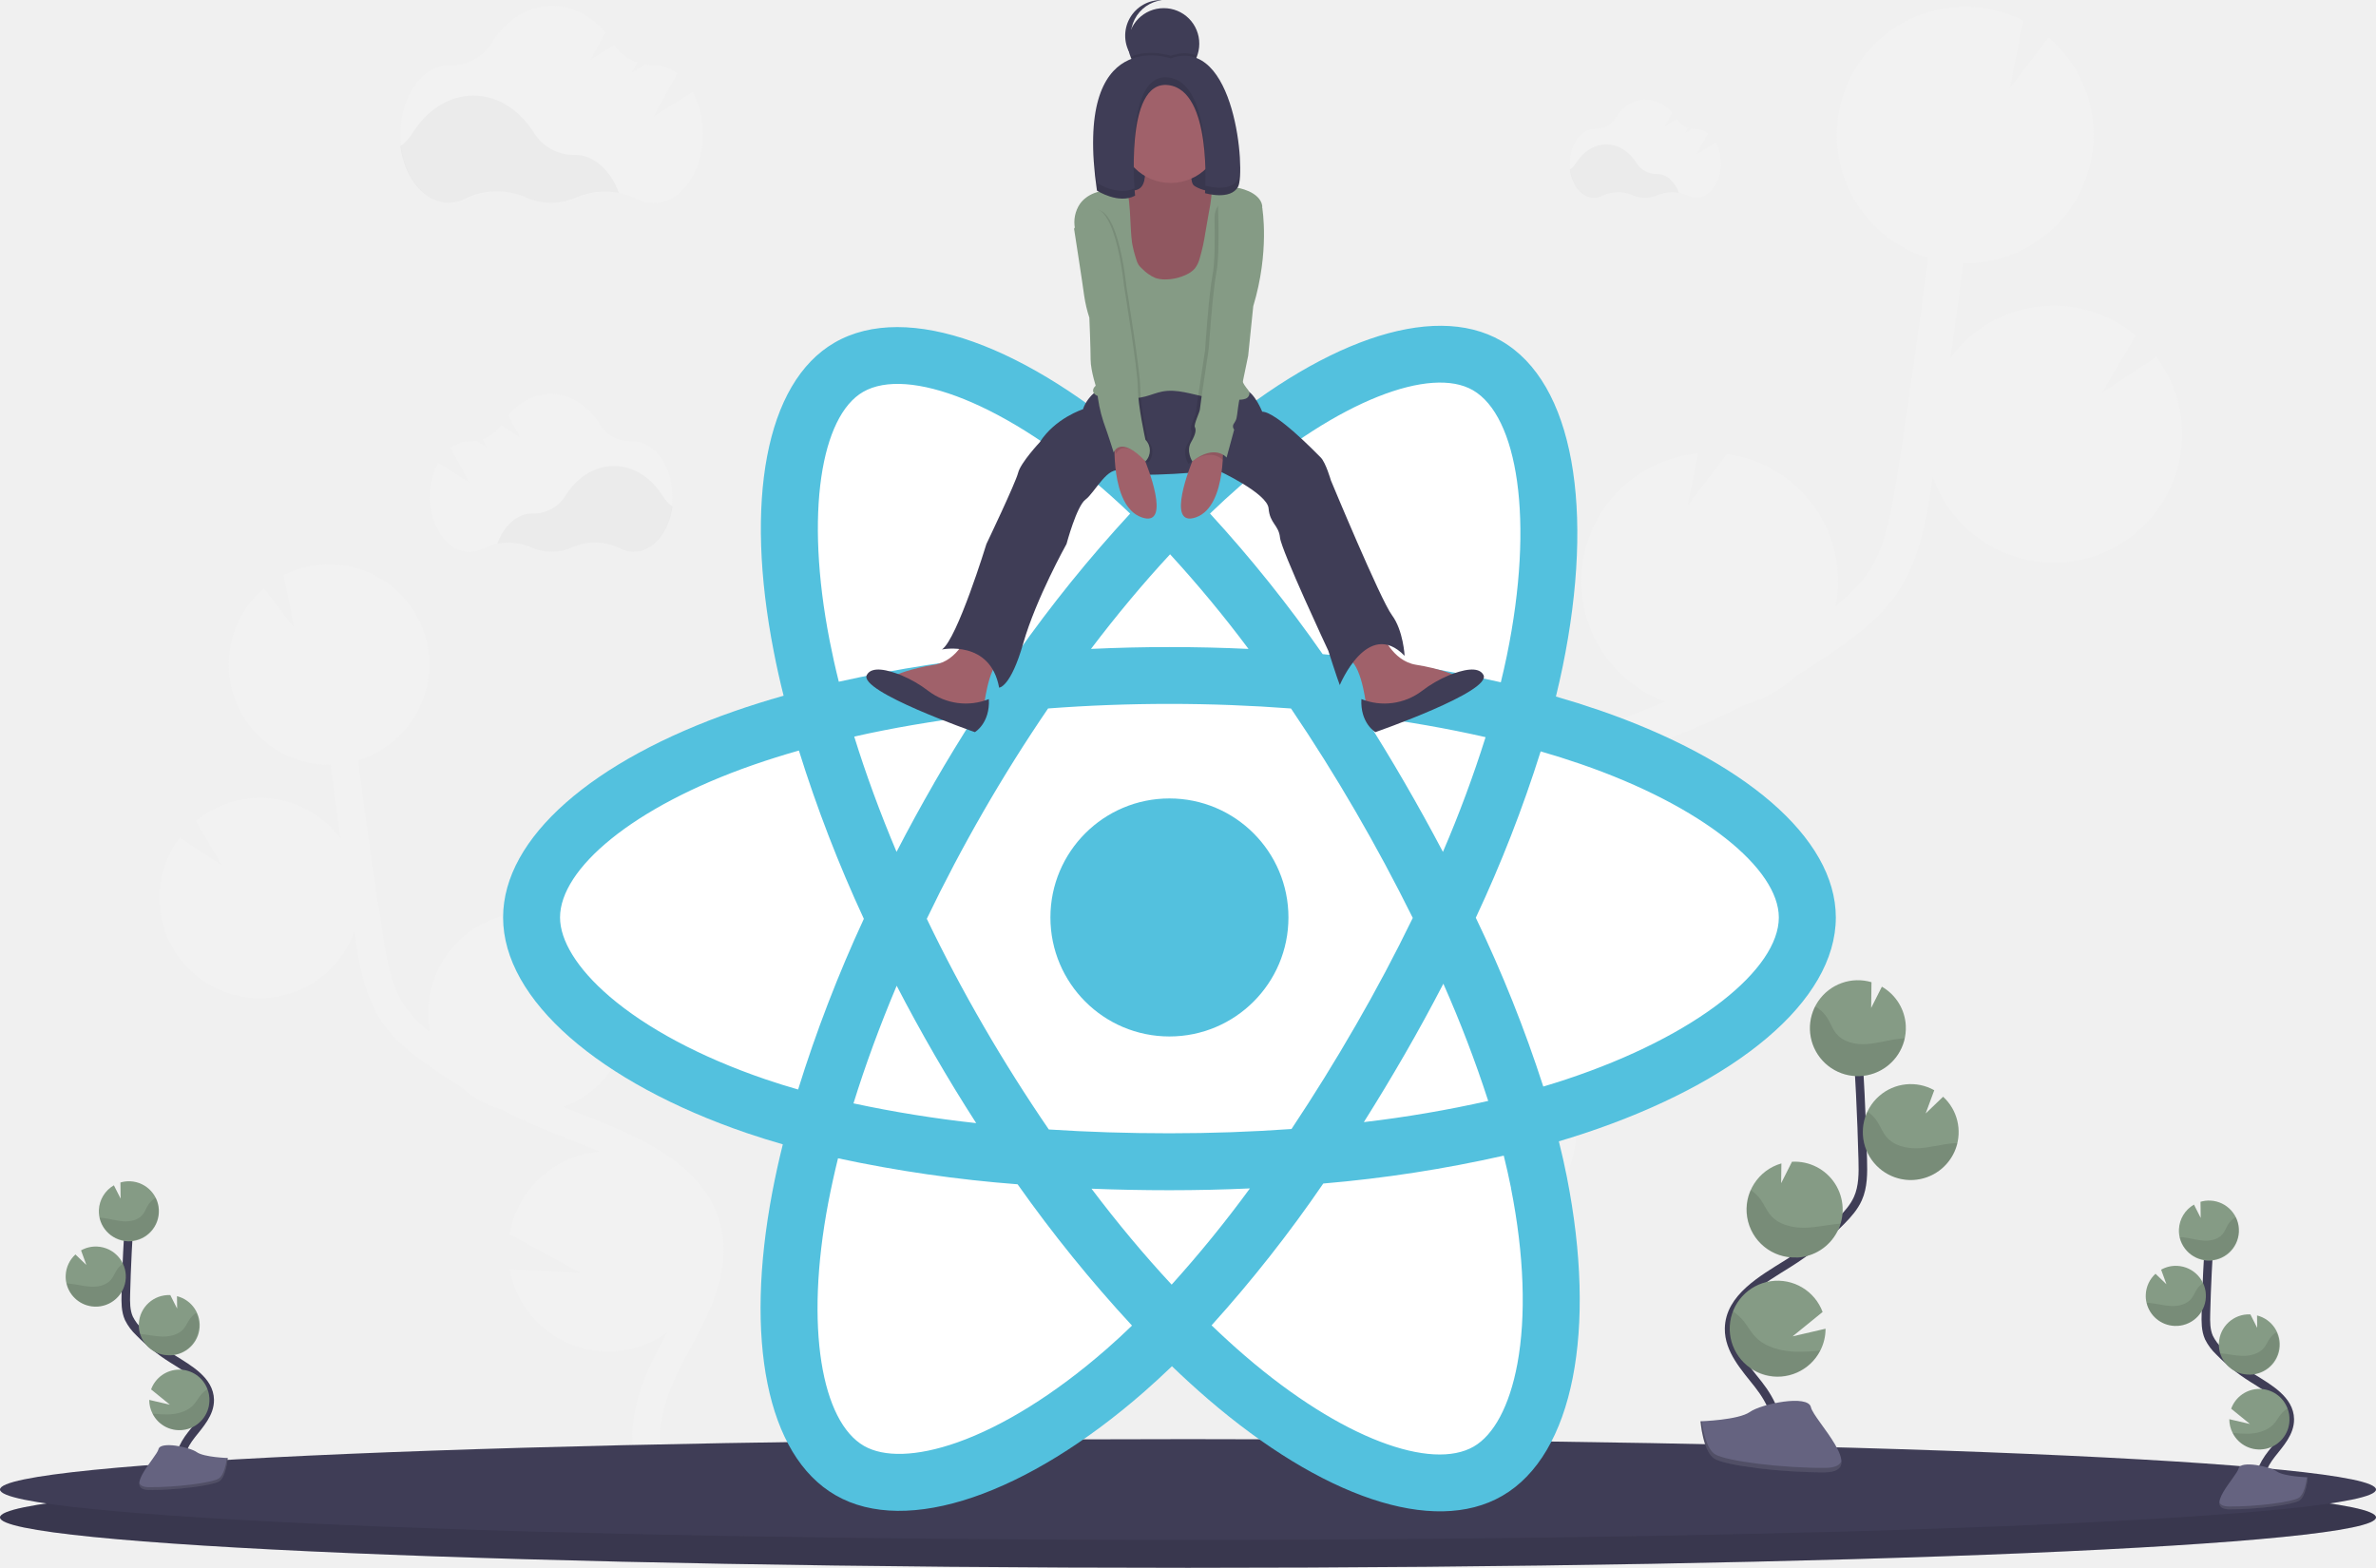
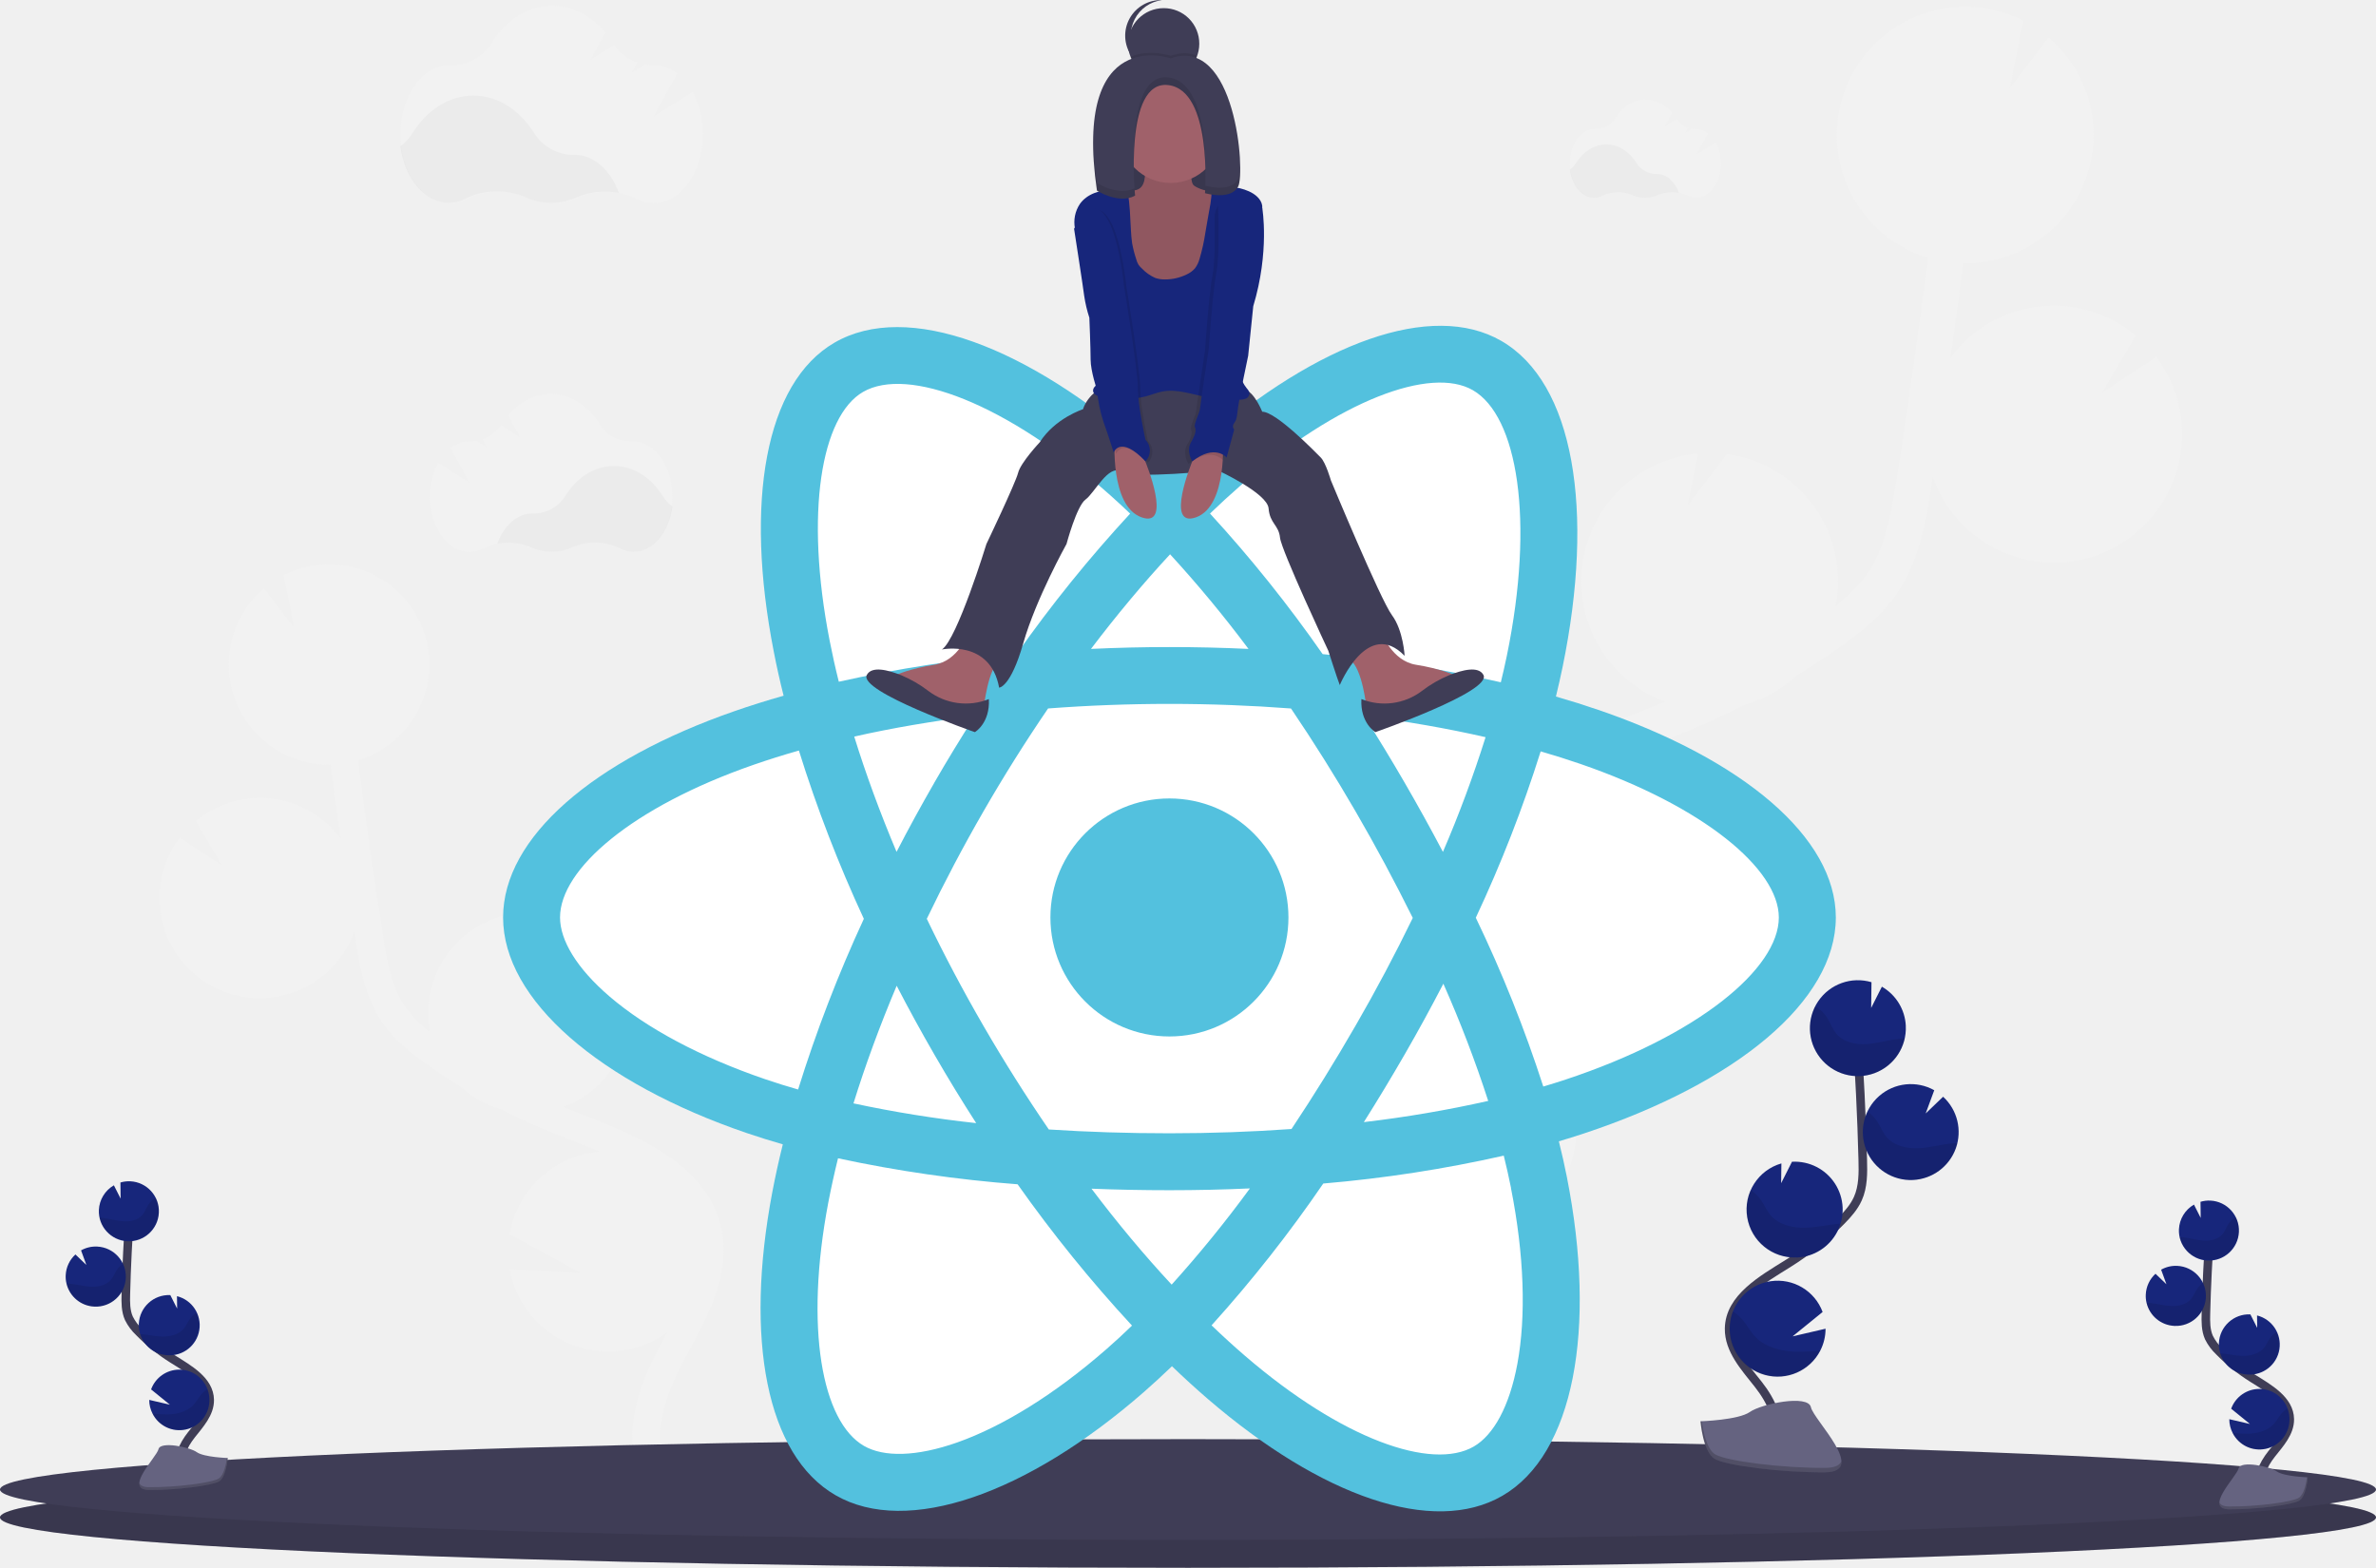
<svg xmlns="http://www.w3.org/2000/svg" id="a75d69e6-d07c-4db3-9c83-72b2470e5561" data-name="Layer 1" width="1108" height="731.18" viewBox="0 0 1108 731.18">
  <path d="M813.68,415.2l6.89-2.7c.66-.26,1.31-.54,2-.81a59.85,59.85,0,0,1,15.28-115.77l-4.8,24.2,18.22-23.92.16,0a59.87,59.87,0,0,1,51.16,67.45c-.15,1.13-.39,2.23-.6,3.34,5.61-4.43,10.87-9.32,14.81-15,8-11.54,10.71-25.76,13.47-43.17,5.47-34.48,10.4-69.34,14.84-104.18a59.83,59.83,0,0,1-42-65.36c.25-1.82.6-3.59,1-5.34.1-.44.2-.88.31-1.31.43-1.69.91-3.35,1.47-5,.09-.27.21-.52.3-.78.5-1.37,1-2.72,1.65-4,.22-.5.44-1,.67-1.47.69-1.43,1.42-2.83,2.22-4.19.27-.45.56-.88.83-1.33.62-1,1.27-2,1.94-2.93.36-.5.71-1,1.08-1.49l.27-.39,0,0a59.81,59.81,0,0,1,74.64-17l-6.24,31.49,18-23.64a59.5,59.5,0,0,1,16.32,68.62h.07c-.17.4-.38.78-.55,1.18-.33.74-.67,1.47-1,2.2-.46.93-1,1.84-1.45,2.74-.38.68-.75,1.36-1.16,2-.59,1-1.23,1.9-1.87,2.83-.38.54-.73,1.1-1.12,1.63-1,1.39-2.12,2.72-3.26,4-.4.45-.83.86-1.25,1.3-.81.86-1.62,1.71-2.48,2.52-.53.5-1.09,1-1.64,1.46-.79.7-1.6,1.38-2.43,2-.59.47-1.19.92-1.79,1.36-.87.63-1.75,1.22-2.64,1.81-.6.39-1.2.78-1.81,1.15-1,.61-2.05,1.17-3.1,1.72-.53.27-1,.57-1.59.83-1.58.77-3.2,1.48-4.85,2.11-.31.12-.64.21-.95.32-1.38.5-2.77,1-4.18,1.35-.61.17-1.23.31-1.85.46-1.15.28-2.31.54-3.48.76q-1,.18-2.07.33c-1.15.17-2.31.3-3.48.4-.69.06-1.37.12-2.07.16-1.26.06-2.53.07-3.8.06a2.08,2.08,0,0,0-.25,0q-2.82,22-5.92,44A59.82,59.82,0,0,1,1042,240.88l-15.68,26.58,25.21-16.59a59.68,59.68,0,0,1,11.5,44.16,58.76,58.76,0,0,1-4.5,15.94,59.83,59.83,0,0,1-111.19-4c-.23,1.48-.45,3-.68,4.46-2.44,15.35-5.47,34.46-16.23,50-7.29,10.56-17.33,18.36-27.09,25.22q-9.52,6.7-19.48,12.77a59.85,59.85,0,0,1-24.53,13.74q-16,8.19-32.69,14.81l-6.95,2.72c-6.25,2.44-12.65,4.94-19,7.6,1,.09,2,.17,3,.3a59.9,59.9,0,0,1,50.86,49.05l-42.31,23.11,42.18-1.89A59.16,59.16,0,0,1,843,534.54a59.87,59.87,0,0,1-82.7,11.74l2.1,3.91c1.4,2.58,2.78,5.15,4.12,7.7,18.33,34.74,19.66,64.74,3.75,84.49l-13-10.45c15.49-19.22,3.2-49.77-5.5-66.27-1.32-2.5-2.68-5-4-7.56C736,536.27,722.65,511.53,728,485.2,736,445.5,779.05,428.7,813.68,415.2Z" transform="translate(-46 -84.41)" fill="#f2f2f2" />
  <path d="M315.6,603.42l-5.38-2.11c-.52-.2-1-.43-1.54-.63a46.75,46.75,0,0,0-11.94-90.42l3.75,18.9-14.22-18.68h-.13a46.76,46.76,0,0,0-40,52.68c.12.89.31,1.74.47,2.61a55.84,55.84,0,0,1-11.56-11.73c-6.23-9-8.37-20.12-10.53-33.71C220.29,493.4,216.45,466.18,213,439a46.72,46.72,0,0,0,32.77-51.05c-.2-1.42-.47-2.8-.79-4.17l-.24-1c-.34-1.32-.71-2.62-1.15-3.88-.07-.21-.16-.41-.24-.61-.39-1.07-.82-2.12-1.28-3.15-.18-.38-.35-.77-.53-1.15-.54-1.11-1.11-2.2-1.73-3.26-.21-.36-.44-.7-.65-1-.49-.78-1-1.55-1.52-2.29-.28-.39-.55-.79-.84-1.17l-.21-.3h0a46.76,46.76,0,0,0-58.29-13.32l4.88,24.6-14.07-18.46a46.48,46.48,0,0,0-12.75,53.59h-.05c.13.31.29.61.43.92.26.58.52,1.15.8,1.72q.54,1.08,1.14,2.13c.29.54.58,1.07.9,1.59.46.75,1,1.48,1.46,2.21.3.42.57.86.88,1.27.8,1.08,1.65,2.12,2.54,3.13.31.35.65.67,1,1,.63.67,1.27,1.33,1.94,2,.41.4.85.77,1.28,1.14q.93.83,1.89,1.59c.46.36.93.71,1.4,1.06.68.49,1.37,1,2.06,1.41.47.31.94.61,1.42.9.79.48,1.6.91,2.42,1.34.42.22.82.45,1.24.66,1.24.6,2.5,1.15,3.79,1.64.24.1.5.16.74.25,1.07.39,2.16.75,3.27,1.06.47.13,1,.24,1.44.35.9.22,1.8.43,2.72.6l1.61.26c.9.13,1.81.23,2.72.31.54.05,1.07.09,1.62.12,1,.05,2,.06,3,.05h.19q2.2,17.22,4.62,34.41a46.71,46.71,0,0,0-67.48-8.14L149.49,488l-19.68-12.95a46.57,46.57,0,0,0-9,34.49A45.8,45.8,0,0,0,124.34,522a46.73,46.73,0,0,0,86.84-3.12c.18,1.15.35,2.32.53,3.48,1.9,12,4.27,26.92,12.67,39.08,5.7,8.24,13.54,14.33,21.16,19.69q7.44,5.24,15.21,10a46.88,46.88,0,0,0,19.16,10.74c8.32,4.26,16.84,8.14,25.54,11.56l5.42,2.13c4.88,1.9,9.88,3.85,14.81,5.93-.78.07-1.57.13-2.36.24A46.77,46.77,0,0,0,283.6,660l33,18-32.94-1.47a46.78,46.78,0,0,0,73.57,29.2c-.55,1-1.09,2-1.64,3.05-1.09,2-2.17,4-3.22,6-14.31,27.13-15.35,50.57-2.92,66l10.13-8.16c-12.1-15-2.5-38.87,4.3-51.76,1-1.95,2.09-3.92,3.16-5.9,9.19-17,19.61-36.37,15.46-56.94C376.29,627.08,342.64,614,315.6,603.42Z" transform="translate(-46 -84.41)" fill="#f2f2f2" />
  <ellipse cx="554" cy="707.68" rx="554" ry="23.5" fill="#3f3d56" />
  <ellipse cx="554" cy="707.68" rx="554" ry="23.5" opacity="0.1" />
  <ellipse cx="554" cy="694.68" rx="554" ry="23.5" fill="#3f3d56" />
  <path d="M131,770.73c-3-5.51.4-12.26,4.28-17.18s8.61-10,8.51-16.29c-.14-9-9.7-14.31-17.33-19.08a84.78,84.78,0,0,1-15.56-12.51,23,23,0,0,1-4.78-6.4c-1.58-3.52-1.53-7.52-1.43-11.38q.5-19.26,1.9-38.48" transform="translate(-46 -84.41)" fill="none" stroke="#3f3d56" stroke-miterlimit="10" stroke-width="4" />
-   <path d="M92.11,648.7a14,14,0,0,1,7-11.49l3.14,6.21-.09-7.52a13.86,13.86,0,0,1,4.62-.56A14,14,0,1,1,92.11,648.7Z" transform="translate(-46 -84.41)" fill="#859b85" />
-   <path d="M117.14,743.7a14,14,0,0,0,26.5-5.76,13.82,13.82,0,0,0-.91-5.69,14,14,0,0,0-26.27.15l8.77,7.13-9.64-2.24A13.89,13.89,0,0,0,117.14,743.7Z" transform="translate(-46 -84.41)" fill="#859b85" />
-   <path d="M124.07,716.45a14,14,0,0,0,4.46-27.54l.07,5.79-3.18-6.29h0a14,14,0,0,0-1.31,28.05Z" transform="translate(-46 -84.41)" fill="#859b85" />
-   <path d="M90,693.78a14,14,0,0,0,1.32-28,13.88,13.88,0,0,0-7.52,1.78l2.48,6.8-5.11-4.9a14,14,0,0,0-4.53,9.69A13.33,13.33,0,0,0,77,683,14,14,0,0,0,90,693.78Z" transform="translate(-46 -84.41)" fill="#859b85" />
+   <path d="M92.11,648.7a14,14,0,0,1,7-11.49l3.14,6.21-.09-7.52a13.86,13.86,0,0,1,4.62-.56A14,14,0,1,1,92.11,648.7Z" transform="translate(-46 -84.41)" fill="#17267b" />
+   <path d="M117.14,743.7a14,14,0,0,0,26.5-5.76,13.82,13.82,0,0,0-.91-5.69,14,14,0,0,0-26.27.15l8.77,7.13-9.64-2.24A13.89,13.89,0,0,0,117.14,743.7Z" transform="translate(-46 -84.41)" fill="#17267b" />
+   <path d="M124.07,716.45a14,14,0,0,0,4.46-27.54l.07,5.79-3.18-6.29h0a14,14,0,0,0-1.31,28.05Z" transform="translate(-46 -84.41)" fill="#17267b" />
+   <path d="M90,693.78a14,14,0,0,0,1.32-28,13.88,13.88,0,0,0-7.52,1.78l2.48,6.8-5.11-4.9a14,14,0,0,0-4.53,9.69A13.33,13.33,0,0,0,77,683,14,14,0,0,0,90,693.78Z" transform="translate(-46 -84.41)" fill="#17267b" />
  <path d="M94,652.44c3.24.36,6.39,1.37,9.64,1.57s6.82-.58,8.88-3.1c1.11-1.37,1.66-3.09,2.59-4.57a10.08,10.08,0,0,1,3.54-3.33,14,14,0,1,1-26.24,9.32C92.94,652.35,93.47,652.39,94,652.44Z" transform="translate(-46 -84.41)" opacity="0.1" />
  <path d="M90,693.78a14,14,0,0,0,13.35-20,10.4,10.4,0,0,0-2.82,2.83c-1,1.51-1.61,3.25-2.78,4.64-2.19,2.57-5.92,3.41-9.31,3.25s-6.66-1.11-10-1.42c-.47,0-.94-.08-1.41-.09A14,14,0,0,0,90,693.78Z" transform="translate(-46 -84.41)" opacity="0.1" />
  <path d="M124.07,716.45a14,14,0,0,0,13.47-19.76,11.36,11.36,0,0,0-3,2.85c-1.09,1.54-1.77,3.31-3,4.73-2.36,2.64-6.34,3.57-9.93,3.48s-6.82-.93-10.28-1.19A14,14,0,0,0,124.07,716.45Z" transform="translate(-46 -84.41)" opacity="0.1" />
  <path d="M117.14,743.7a14,14,0,0,0,26.5-5.76,13.82,13.82,0,0,0-.91-5.69,14,14,0,0,0-3.08,2.74c-1.34,1.63-2.21,3.47-3.76,5-2.87,2.82-7.5,4-11.62,4.09A62.35,62.35,0,0,1,117.14,743.7Z" transform="translate(-46 -84.41)" opacity="0.1" />
  <path d="M152.19,764.39s-11.08-.34-14.41-2.72-17-5.22-17.87-1.4-16.65,19-4.14,19.06,29.06-2,32.39-4S152.19,764.39,152.19,764.39Z" transform="translate(-46 -84.41)" fill="#656380" />
  <path d="M115.54,778c12.51.1,29.06-2,32.4-4,2.53-1.54,3.54-7.09,3.88-9.65l.37,0s-.7,8.93-4,11-19.89,4.08-32.39,4c-3.61,0-4.86-1.31-4.79-3.22C111.48,777.26,112.86,778,115.54,778Z" transform="translate(-46 -84.41)" opacity="0.2" />
  <path d="M1101,779.73c-3-5.51.4-12.26,4.28-17.18s8.61-10,8.51-16.29c-.14-9-9.7-14.31-17.33-19.08a84.78,84.78,0,0,1-15.56-12.51,23,23,0,0,1-4.78-6.4c-1.58-3.52-1.53-7.52-1.43-11.38q.49-19.26,1.9-38.48" transform="translate(-46 -84.41)" fill="none" stroke="#3f3d56" stroke-miterlimit="10" stroke-width="4" />
-   <path d="M1062.11,657.7a14,14,0,0,1,7-11.49l3.14,6.21-.09-7.52a13.86,13.86,0,0,1,4.62-.56,14,14,0,1,1-14.68,13.36Z" transform="translate(-46 -84.41)" fill="#859b85" />
-   <path d="M1087.14,752.7a14,14,0,0,0,26.5-5.76,13.82,13.82,0,0,0-.91-5.69,14,14,0,0,0-26.27.15l8.77,7.13-9.64-2.24A13.89,13.89,0,0,0,1087.14,752.7Z" transform="translate(-46 -84.41)" fill="#859b85" />
-   <path d="M1094.07,725.45a14,14,0,0,0,4.46-27.54l.07,5.79-3.18-6.29h0a14,14,0,0,0-1.31,28.05Z" transform="translate(-46 -84.41)" fill="#859b85" />
-   <path d="M1060,702.78a14,14,0,0,0,1.32-28,13.88,13.88,0,0,0-7.52,1.78l2.48,6.8-5.11-4.9a14,14,0,0,0-4.53,9.69A13.33,13.33,0,0,0,1047,692,14,14,0,0,0,1060,702.78Z" transform="translate(-46 -84.41)" fill="#859b85" />
+   <path d="M1062.11,657.7a14,14,0,0,1,7-11.49l3.14,6.21-.09-7.52a13.86,13.86,0,0,1,4.62-.56,14,14,0,1,1-14.68,13.36Z" transform="translate(-46 -84.41)" fill="#17267b" />
+   <path d="M1087.14,752.7a14,14,0,0,0,26.5-5.76,13.82,13.82,0,0,0-.91-5.69,14,14,0,0,0-26.27.15l8.77,7.13-9.64-2.24A13.89,13.89,0,0,0,1087.14,752.7Z" transform="translate(-46 -84.41)" fill="#17267b" />
+   <path d="M1094.07,725.45a14,14,0,0,0,4.46-27.54l.07,5.79-3.18-6.29h0a14,14,0,0,0-1.31,28.05Z" transform="translate(-46 -84.41)" fill="#17267b" />
+   <path d="M1060,702.78a14,14,0,0,0,1.32-28,13.88,13.88,0,0,0-7.52,1.78l2.48,6.8-5.11-4.9a14,14,0,0,0-4.53,9.69A13.33,13.33,0,0,0,1047,692,14,14,0,0,0,1060,702.78Z" transform="translate(-46 -84.41)" fill="#17267b" />
  <path d="M1064,661.44c3.24.36,6.39,1.37,9.64,1.57s6.82-.58,8.88-3.1c1.11-1.37,1.66-3.09,2.59-4.57a10.08,10.08,0,0,1,3.54-3.33,14,14,0,1,1-26.24,9.32C1062.94,661.35,1063.47,661.39,1064,661.44Z" transform="translate(-46 -84.41)" opacity="0.1" />
  <path d="M1060,702.78a14,14,0,0,0,13.35-20,10.4,10.4,0,0,0-2.82,2.83c-1,1.51-1.61,3.25-2.78,4.64-2.19,2.57-5.92,3.41-9.31,3.25s-6.66-1.11-10-1.42c-.47,0-.94-.08-1.41-.09A14,14,0,0,0,1060,702.78Z" transform="translate(-46 -84.41)" opacity="0.1" />
  <path d="M1094.07,725.45a14,14,0,0,0,13.47-19.76,11.36,11.36,0,0,0-3,2.85c-1.09,1.54-1.77,3.31-3,4.73-2.36,2.64-6.34,3.57-9.93,3.48s-6.82-.93-10.28-1.19A14,14,0,0,0,1094.07,725.45Z" transform="translate(-46 -84.41)" opacity="0.1" />
  <path d="M1087.14,752.7a14,14,0,0,0,26.5-5.76,13.82,13.82,0,0,0-.91-5.69,14,14,0,0,0-3.08,2.74c-1.34,1.63-2.21,3.47-3.76,5-2.87,2.82-7.5,4-11.62,4.09A62.35,62.35,0,0,1,1087.14,752.7Z" transform="translate(-46 -84.41)" opacity="0.1" />
  <path d="M1122.19,773.39s-11.08-.34-14.41-2.72-17-5.22-17.87-1.4-16.65,19-4.14,19.06,29.06-2,32.39-4S1122.19,773.39,1122.19,773.39Z" transform="translate(-46 -84.41)" fill="#656380" />
  <path d="M1085.54,787c12.51.1,29.06-2,32.4-4,2.53-1.54,3.54-7.09,3.88-9.65l.37,0s-.7,8.93-4,11-19.89,4.08-32.39,4c-3.61,0-4.86-1.31-4.79-3.22C1081.48,786.26,1082.86,787,1085.54,787Z" transform="translate(-46 -84.41)" opacity="0.2" />
  <path d="M791.57,415.56q-9.92-3.4-20-6.3,1.66-6.79,3.09-13.65c15.14-73.51,5.24-132.73-28.57-152.22-32.42-18.7-85.44.8-139,47.39q-7.92,6.92-15.47,14.2-5.07-4.85-10.3-9.51C525.21,245.64,469,224.65,435.18,244.2c-32.39,18.75-42,74.42-28.35,144.09q2,10.35,4.59,20.58c-7.95,2.26-15.64,4.67-23,7.24C322.63,439,280.61,475,280.61,512.29c0,38.51,45.11,77.14,113.64,100.56q8.34,2.83,16.8,5.26-2.74,11-4.88,22.18c-13,68.46-2.84,122.82,29.46,141.45C469,801,525,781.2,579.52,733.54c4.31-3.77,8.63-7.77,13-11.95q8.18,7.89,16.79,15.32c52.82,45.45,105,63.81,137.26,45.12,33.33-19.29,44.16-77.69,30.1-148.73q-1.6-8.14-3.73-16.61,5.91-1.74,11.56-3.61c71.24-23.6,117.6-61.76,117.6-100.79,0-37.43-43.38-73.62-110.5-96.73Z" transform="translate(-46 -84.41)" fill="#53c1de" />
  <path d="M776.12,587.88c-3.4,1.13-6.88,2.21-10.44,3.27a621.6,621.6,0,0,0-31.47-78.73,623.06,623.06,0,0,0,30.25-77.58c6.35,1.84,12.53,3.78,18.47,5.83,57.51,19.79,92.59,49.06,92.59,71.62,0,24-37.89,55.21-99.4,75.59ZM750.6,638.46c6.22,31.41,7.1,59.81,3,82-3.7,19.95-11.14,33.25-20.34,38.58-19.59,11.33-61.47-3.4-106.64-42.27q-7.77-6.69-15.63-14.25a624.23,624.23,0,0,0,52.09-66.14,620.2,620.2,0,0,0,84.17-13q1.9,7.68,3.37,15ZM492.48,757.1c-19.14,6.76-34.38,6.95-43.59,1.64-19.6-11.31-27.75-55-16.63-113.5q2-10.37,4.53-20.63a625.79,625.79,0,0,0,83.75,12.13,645.09,645.09,0,0,0,53.35,65.9q-5.79,5.61-11.84,10.91c-24.11,21.08-48.28,36-69.57,43.55ZM402.84,587.73c-30.31-10.36-55.33-23.82-72.49-38.5-15.41-13.2-23.19-26.31-23.19-36.94,0-22.63,33.74-51.5,90-71.11q10.6-3.69,21.39-6.73a637.08,637.08,0,0,0,30.29,78.48,646.29,646.29,0,0,0-30.66,79.6Q410.44,590.32,402.84,587.73Zm30.05-204.54c-11.68-59.69-3.93-104.72,15.59-116,20.79-12,66.76,5.12,115.22,48.15,3.1,2.75,6.21,5.63,9.32,8.6a635.89,635.89,0,0,0-52.93,65.52,648.42,648.42,0,0,0-82.93,12.89q-2.39-9.52-4.27-19.15ZM701,449.38q-9.11-15.74-18.89-31.08c19.83,2.51,38.82,5.83,56.66,9.91a565.54,565.54,0,0,1-19.89,53.51q-8.61-16.35-17.88-32.34ZM591.64,342.91a569.3,569.3,0,0,1,36.57,44.14q-36.71-1.73-73.45,0c12.07-15.92,24.44-30.72,36.88-44.13Zm-110,106.65q-9.15,15.87-17.55,32.14c-7.73-18.33-14.34-36.36-19.74-53.77,17.73-4,36.64-7.21,56.34-9.68Q490.77,433.69,481.62,449.56Zm19.61,158.65A564.64,564.64,0,0,1,444,599c5.49-17.71,12.25-36.13,20.15-54.86q8.43,16.29,17.61,32.16Q491.1,592.49,501.23,608.21Zm91.14,75.33C579.79,670,567.24,655,555,638.79q17.85.71,36.36.71,19,0,37.51-.84A563.94,563.94,0,0,1,592.37,683.54ZM719.08,543.19A562.82,562.82,0,0,1,740,597.85a561.35,561.35,0,0,1-58,9.89q9.85-15.63,19.08-31.63,9.38-16.26,18-32.92Zm-41,19.66q-14.12,24.52-29.81,48.1c-18.44,1.32-37.49,2-56.91,2s-38.15-.6-56.27-1.78Q519,587.67,504.7,563t-26.51-50.08q12.27-25.53,26.43-50.1h0q14.14-24.56,30.13-48c18.49-1.4,37.43-2.13,56.59-2.13s38.22.74,56.69,2.14q15.81,23.37,30,47.81t26.79,49.87q-12.45,25.62-26.71,50.3Zm54.77-296.46c20.81,12,28.9,60.4,15.83,123.87q-1.29,6.19-2.8,12.35a635.74,635.74,0,0,0-83.09-13.13,625.16,625.16,0,0,0-52.53-65.56q7-6.74,14.29-13.11c45.88-39.93,88.76-55.69,108.3-44.42Z" transform="translate(-46 -84.41)" fill="#fff" />
  <path d="M591.34,456.79a55.5,55.5,0,1,1-55.5,55.5,55.49,55.49,0,0,1,55.5-55.5" transform="translate(-46 -84.41)" fill="#53c1de" />
  <path d="M605.26,104.81a16.6,16.6,0,1,1-16.6-16.6A16.52,16.52,0,0,1,605.26,104.81Z" transform="translate(-46 -84.41)" fill="#3f3d56" />
  <path d="M575.4,109a16.62,16.62,0,0,1,12.49-24.54,16.6,16.6,0,1,0,1.41,33.07A16.6,16.6,0,0,1,575.4,109Z" transform="translate(-46 -84.41)" fill="#3f3d56" />
  <rect x="521.91" y="43.52" width="44.47" height="69.37" fill="#3f3d56" />
  <rect x="521.91" y="43.52" width="44.47" height="69.37" opacity="0.1" />
  <path d="M497.66,379.61s-4.75,13.05-16,14.83-17.79,4.74-17.79,4.74l26.68,17.19,14.23-1.78s1.78-18.38,7.71-22.53S497.66,379.61,497.66,379.61Z" transform="translate(-46 -84.41)" fill="#a0616a" />
  <path d="M690.34,379.61s4.75,13.05,16,14.83,17.79,4.74,17.79,4.74l-26.68,17.19-14.23-1.78s-1.78-18.38-7.71-22.53S690.34,379.61,690.34,379.61Z" transform="translate(-46 -84.41)" fill="#a0616a" />
  <path d="M560.5,264.59s-7.11,3.56-9.48,10.68c0,0-13,4.15-20.16,15.41,0,0-8.9,9.49-10.08,14.23S506,338.11,506,338.11s-13.64,44.47-20.75,49.21c0,0,22.53-4.74,26.68,17.79,0,0,5.33,0,11.26-20.75s20.16-46.25,20.16-46.25,4.74-17.78,8.89-20.75,10.67-16.6,16.6-13,45.06-.6,45.06-.6S637,314.4,637.58,321.51s4.74,7.71,5.33,13.64,22.53,52.76,22.53,52.76,4.15,13,5.34,16c0,0,13-31.42,30.24-13.63,0,0-.6-11.86-5.93-19s-28.46-62.84-28.46-62.84-2.37-8.3-4.74-10.67-20.76-21.35-27.28-21.35c0,0-3.55-8.89-7.7-10.08Z" transform="translate(-46 -84.41)" fill="#3f3d56" />
  <path d="M507.14,410.44a28.89,28.89,0,0,1-28.22-3.79,56.37,56.37,0,0,0-12.59-7.3c-6.29-2.54-13.81-4.42-16.1-.17-4.15,7.71,50.39,26.68,50.39,26.68S507.74,421.71,507.14,410.44Z" transform="translate(-46 -84.41)" fill="#3f3d56" />
  <path d="M680.86,410.44a28.89,28.89,0,0,0,28.22-3.79,56.37,56.37,0,0,1,12.59-7.3c6.29-2.54,13.81-4.42,16.1-.17,4.15,7.71-50.39,26.68-50.39,26.68S680.26,421.71,680.86,410.44Z" transform="translate(-46 -84.41)" fill="#3f3d56" />
  <path d="M579.88,167.08c-.22,2.06-.9,4.29-2.66,5.38-1.44.9-3.26.83-4.92,1.17a11.46,11.46,0,0,0-7.82,6.77,17.51,17.51,0,0,0-.75,10.55,39.22,39.22,0,0,0,1.52,5.06c1.74,4.92,3.84,9.8,7.09,13.89a59,59,0,0,0,9.3,8.77c2.11,1.72,4.29,3.47,6.89,4.28a21.75,21.75,0,0,0,5.4.72c2.25.1,4.65.17,6.6-.95,3-1.73,3.89-5.55,5.52-8.62,1.38-2.6,3.44-4.81,4.73-7.46a29.49,29.49,0,0,0,2-6.52l2.77-12.3c1-4.47,1.92-9.51-.59-13.34a2.28,2.28,0,0,0-.74-.77,2.79,2.79,0,0,0-1.52-.15,16.44,16.44,0,0,1-9.15-2.09,3.93,3.93,0,0,1-1.15-.9,4.72,4.72,0,0,1-.7-2.12,22.2,22.2,0,0,0-1.28-4.45,3,3,0,0,0-.87-1.34,3.15,3.15,0,0,0-1.41-.47,114.47,114.47,0,0,0-12.93-1.35c-1.42-.07-3.56-.64-4.54.62S580,165.58,579.88,167.08Z" transform="translate(-46 -84.41)" fill="#a0616a" />
  <path d="M579.88,167.08c-.22,2.06-.9,4.29-2.66,5.38-1.44.9-3.26.83-4.92,1.17a11.46,11.46,0,0,0-7.82,6.77,17.51,17.51,0,0,0-.75,10.55,39.22,39.22,0,0,0,1.52,5.06c1.74,4.92,3.84,9.8,7.09,13.89a59,59,0,0,0,9.3,8.77c2.11,1.72,4.29,3.47,6.89,4.28a21.75,21.75,0,0,0,5.4.72c2.25.1,4.65.17,6.6-.95,3-1.73,3.89-5.55,5.52-8.62,1.38-2.6,3.44-4.81,4.73-7.46a29.49,29.49,0,0,0,2-6.52l2.77-12.3c1-4.47,1.92-9.51-.59-13.34a2.28,2.28,0,0,0-.74-.77,2.79,2.79,0,0,0-1.52-.15,16.44,16.44,0,0,1-9.15-2.09,3.93,3.93,0,0,1-1.15-.9,4.72,4.72,0,0,1-.7-2.12,22.2,22.2,0,0,0-1.28-4.45,3,3,0,0,0-.87-1.34,3.15,3.15,0,0,0-1.41-.47,114.47,114.47,0,0,0-12.93-1.35c-1.42-.07-3.56-.64-4.54.62S580,165.58,579.88,167.08Z" transform="translate(-46 -84.41)" opacity="0.1" />
-   <path d="M571.85,174.15a26.93,26.93,0,0,0-7.13-1.12c-5.72-.14-11.84,1.83-15.14,6.5A15.34,15.34,0,0,0,547.29,191a23.57,23.57,0,0,0,5.2,10.66,32,32,0,0,1,4,5.24c1.58,3,1.63,6.59,2.06,10,1,8.12,4.46,15.75,5.83,23.82s.19,17.42-6.18,22.55c-1.07.86-2.37,1.77-2.46,3.14-.14,2.19,2.71,3.12,4.9,3.33,6.55.62,13.27,1.23,19.63-.46,2.63-.7,5.17-1.79,7.85-2.29,6.8-1.27,13.64,1.34,20.45,2.59a90.61,90.61,0,0,0,14.91,1.21,7.94,7.94,0,0,0,3.43-.45,2.75,2.75,0,0,0,1.74-2.74,4.76,4.76,0,0,0-1.18-2c-3.44-4.25-4.49-9.9-5.43-15.29l-3.15-18.11c-1.69-9.68-3.26-20.2,1.32-28.89,3.29-6.25,9.36-10.65,12.83-16.8a9.84,9.84,0,0,0,1.55-6.28c-.52-3.09-3.31-5.3-6.17-6.59A23.21,23.21,0,0,0,611,173c.1,4.33-1,8.71-1.71,13l-1.21,7a88.83,88.83,0,0,1-2.71,12.2,12.85,12.85,0,0,1-2.17,4.42,11.43,11.43,0,0,1-3.83,2.79,22.83,22.83,0,0,1-10.14,2.32,13.54,13.54,0,0,1-4.48-.69,19,19,0,0,1-6.17-4.34,10.11,10.11,0,0,1-1.63-1.77,9.93,9.93,0,0,1-1.11-2.67,55.42,55.42,0,0,1-1.91-7.48c-.3-1.94-.4-3.91-.54-5.87C573,186.12,573,179.72,571.85,174.15Z" transform="translate(-46 -84.41)" fill="#859b85" />
+   <path d="M571.85,174.15a26.93,26.93,0,0,0-7.13-1.12c-5.72-.14-11.84,1.83-15.14,6.5A15.34,15.34,0,0,0,547.29,191a23.57,23.57,0,0,0,5.2,10.66,32,32,0,0,1,4,5.24c1.58,3,1.63,6.59,2.06,10,1,8.12,4.46,15.75,5.83,23.82s.19,17.42-6.18,22.55c-1.07.86-2.37,1.77-2.46,3.14-.14,2.19,2.71,3.12,4.9,3.33,6.55.62,13.27,1.23,19.63-.46,2.63-.7,5.17-1.79,7.85-2.29,6.8-1.27,13.64,1.34,20.45,2.59a90.61,90.61,0,0,0,14.91,1.21,7.94,7.94,0,0,0,3.43-.45,2.75,2.75,0,0,0,1.74-2.74,4.76,4.76,0,0,0-1.18-2c-3.44-4.25-4.49-9.9-5.43-15.29l-3.15-18.11c-1.69-9.68-3.26-20.2,1.32-28.89,3.29-6.25,9.36-10.65,12.83-16.8a9.84,9.84,0,0,0,1.55-6.28c-.52-3.09-3.31-5.3-6.17-6.59A23.21,23.21,0,0,0,611,173c.1,4.33-1,8.71-1.71,13l-1.21,7a88.83,88.83,0,0,1-2.71,12.2,12.85,12.85,0,0,1-2.17,4.42,11.43,11.43,0,0,1-3.83,2.79,22.83,22.83,0,0,1-10.14,2.32,13.54,13.54,0,0,1-4.48-.69,19,19,0,0,1-6.17-4.34,10.11,10.11,0,0,1-1.63-1.77,9.93,9.93,0,0,1-1.11-2.67,55.42,55.42,0,0,1-1.91-7.48c-.3-1.94-.4-3.91-.54-5.87C573,186.12,573,179.72,571.85,174.15Z" transform="translate(-46 -84.41)" fill="#17267b" />
  <path d="M565.84,288.9s-2.37,31.43,12.45,36.76,1.78-26.09,1.78-26.09l-4.75-9.48Z" transform="translate(-46 -84.41)" fill="#a0616a" />
  <path d="M616.23,288.9s2.37,31.43-12.45,36.76S602,299.57,602,299.57l4.75-9.48Z" transform="translate(-46 -84.41)" fill="#a0616a" />
  <path d="M552.79,184l-4.74,7.71s4.15,26.68,4.74,31.42a62.2,62.2,0,0,0,2.38,10.08s.59,14.23.59,19.57,3,14.23,3,14.23a64.82,64.82,0,0,0,3,14.82c2.37,6.52,4.74,14.23,4.74,14.23s3-8.3,14.82,4.15a7.18,7.18,0,0,0,0-10.08s-3.55-16-3.55-24.31-6.53-48-6.53-48S567,172.7,552.79,184Z" transform="translate(-46 -84.41)" opacity="0.1" />
-   <path d="M551.61,183.37l-4.74,7.71s4.15,26.68,4.74,31.42A61.84,61.84,0,0,0,554,232.58s.59,14.23.59,19.56,3,14.23,3,14.23a64.53,64.53,0,0,0,3,14.82c2.37,6.53,4.75,14.23,4.75,14.23s3-8.3,14.82,4.15a7.18,7.18,0,0,0,0-10.07s-3.56-16-3.56-24.31-6.52-48-6.52-48S565.84,172.1,551.61,183.37Z" transform="translate(-46 -84.41)" fill="#859b85" />
+   <path d="M551.61,183.37l-4.74,7.71s4.15,26.68,4.74,31.42A61.84,61.84,0,0,0,554,232.58s.59,14.23.59,19.56,3,14.23,3,14.23a64.53,64.53,0,0,0,3,14.82c2.37,6.53,4.75,14.23,4.75,14.23s3-8.3,14.82,4.15a7.18,7.18,0,0,0,0-10.07s-3.56-16-3.56-24.31-6.52-48-6.52-48S565.84,172.1,551.61,183.37Z" transform="translate(-46 -84.41)" fill="#17267b" />
  <path d="M629.87,179.22l3,3.53s3.49,20.18-4.22,45.68l-2.37,23.12s-4.15,19.57-4.74,24.31-.59,5.33-1.78,7.11a2.29,2.29,0,0,0,0,3l-3.56,13s-5.33-6.52-16,1.78c0,0-3-4.74-.6-8.89s2.37-5.93,1.78-7.12,2.37-7.11,2.37-8.3S607.93,248,607.93,248s1.78-26.68,3.56-35.57c1.09-5.47,1.07-17.66.88-26.24-.19-8.94,10.63-13.78,17-7.5C629.52,178.85,629.7,179,629.87,179.22Z" transform="translate(-46 -84.41)" opacity="0.1" />
-   <path d="M631.65,178l3,3.53s3.49,20.19-4.22,45.68l-2.37,23.12s-4.15,19.57-4.74,24.31-.6,5.34-1.78,7.12a2.28,2.28,0,0,0,0,3L618,297.8s-5.33-6.53-16,1.77c0,0-3-4.74-.59-8.89s2.37-5.93,1.78-7.11,2.37-7.12,2.37-8.3,4.15-28.46,4.15-28.46,1.78-26.68,3.56-35.58.59-35.57.59-35.57S623.35,169.14,631.65,178Z" transform="translate(-46 -84.41)" fill="#859b85" />
+   <path d="M631.65,178l3,3.53s3.49,20.19-4.22,45.68l-2.37,23.12s-4.15,19.57-4.74,24.31-.6,5.34-1.78,7.12a2.28,2.28,0,0,0,0,3L618,297.8s-5.33-6.53-16,1.77c0,0-3-4.74-.59-8.89s2.37-5.93,1.78-7.11,2.37-7.12,2.37-8.3,4.15-28.46,4.15-28.46,1.78-26.68,3.56-35.58.59-35.57.59-35.57S623.35,169.14,631.65,178Z" transform="translate(-46 -84.41)" fill="#17267b" />
  <circle cx="545.92" cy="61.61" r="23.72" fill="#a0616a" />
  <path d="M604.29,110.41a16.6,16.6,0,0,1-31.09.44c9.26-3.73,18.72-.41,18.72-.41C596.65,108.78,600.75,108.93,604.29,110.41Z" transform="translate(-46 -84.41)" opacity="0.1" />
  <path d="M591.92,111.63s-45.65-16-34.38,61.66c0,0,10.08,6.52,17.78,2.37,0,0-5.33-53.95,15.42-51.58s17.19,50.4,17.19,50.4,11.86,3.55,15.42-3S622.16,101,591.92,111.63Z" transform="translate(-46 -84.41)" fill="#3f3d56" />
  <path d="M590.74,120.52c-14.24-1.62-16.2,23.27-16,39.05.17-15.69,2.81-37,16-35.49,14.81,1.69,17.24,26.66,17.41,40.8C608.32,151.9,606.9,122.37,590.74,120.52Z" transform="translate(-46 -84.41)" opacity="0.1" />
  <path d="M557.54,169.73a159.38,159.38,0,0,1-1.77-20.53,152.12,152.12,0,0,0,1.77,24.09s10.08,6.52,17.78,2.37c0,0-.12-1.28-.26-3.43C567.39,176.1,557.54,169.73,557.54,169.73Z" transform="translate(-46 -84.41)" opacity="0.1" />
  <path d="M623.35,168c-3.32,6.08-13.83,3.41-15.25,3-.07,2.2-.17,3.52-.17,3.52s11.86,3.55,15.42-3c.73-1.34,1.11-5.13,1-10.2C624.25,164.57,623.9,167,623.35,168Z" transform="translate(-46 -84.41)" opacity="0.1" />
  <path d="M872.73,757.37c4.74-8.78-.64-19.54-6.82-27.37s-13.73-16-13.57-26c.23-14.35,15.45-22.81,27.62-30.42a134.77,134.77,0,0,0,24.79-19.93c3-3.05,5.87-6.31,7.62-10.21,2.52-5.6,2.45-12,2.29-18.12q-.79-30.71-3-61.34" transform="translate(-46 -84.41)" fill="none" stroke="#3f3d56" stroke-miterlimit="10" stroke-width="4" />
-   <path d="M934.74,562.9a22.31,22.31,0,0,0-11.16-18.32l-5,9.9.15-12a22.37,22.37,0,1,0,16,20.41Z" transform="translate(-46 -84.41)" fill="#859b85" />
-   <path d="M894.86,714.29a22.36,22.36,0,1,1,1.08-18l-14,11.37,15.37-3.57A22.25,22.25,0,0,1,894.86,714.29Z" transform="translate(-46 -84.41)" fill="#859b85" />
-   <path d="M883.81,670.86A22.37,22.37,0,0,1,876.72,627l-.12,9.22,5.06-10h.06a22.37,22.37,0,1,1,2.09,44.69Z" transform="translate(-46 -84.41)" fill="#859b85" />
-   <path d="M938.11,634.73A22.37,22.37,0,1,1,948,592.87l-4,10.83,8.13-7.8a22.37,22.37,0,0,1-14.07,38.83Z" transform="translate(-46 -84.41)" fill="#859b85" />
+   <path d="M934.74,562.9a22.31,22.31,0,0,0-11.16-18.32l-5,9.9.15-12a22.37,22.37,0,1,0,16,20.41Z" transform="translate(-46 -84.41)" fill="#17267b" />
+   <path d="M894.86,714.29a22.36,22.36,0,1,1,1.08-18l-14,11.37,15.37-3.57A22.25,22.25,0,0,1,894.86,714.29Z" transform="translate(-46 -84.41)" fill="#17267b" />
+   <path d="M883.81,670.86A22.37,22.37,0,0,1,876.72,627l-.12,9.22,5.06-10h.06a22.37,22.37,0,1,1,2.09,44.69Z" transform="translate(-46 -84.41)" fill="#17267b" />
+   <path d="M938.11,634.73A22.37,22.37,0,1,1,948,592.87l-4,10.83,8.13-7.8a22.37,22.37,0,0,1-14.07,38.83Z" transform="translate(-46 -84.41)" fill="#17267b" />
  <path d="M931.74,568.86c-5.17.57-10.19,2.18-15.37,2.5s-10.87-.92-14.14-5c-1.77-2.17-2.65-4.91-4.14-7.28a16,16,0,0,0-5.63-5.3,22.37,22.37,0,1,0,41.81,14.84C933.42,568.71,932.58,568.77,931.74,568.86Z" transform="translate(-46 -84.41)" opacity="0.1" />
  <path d="M938.11,634.73a22.39,22.39,0,0,1-21.28-31.91,16.37,16.37,0,0,1,4.5,4.51c1.59,2.4,2.56,5.18,4.43,7.39,3.48,4.09,9.44,5.43,14.84,5.19s10.6-1.78,16-2.28c.75-.06,1.5-.11,2.26-.13A22.37,22.37,0,0,1,938.11,634.73Z" transform="translate(-46 -84.41)" opacity="0.1" />
  <path d="M883.81,670.86a22.37,22.37,0,0,1-21.46-31.49,17.83,17.83,0,0,1,4.73,4.55c1.74,2.45,2.82,5.27,4.86,7.54,3.77,4.2,10.11,5.68,15.83,5.54,5.54-.12,10.87-1.48,16.38-1.9A22.36,22.36,0,0,1,883.81,670.86Z" transform="translate(-46 -84.41)" opacity="0.1" />
  <path d="M894.86,714.29A22.37,22.37,0,0,1,854.08,696a22.27,22.27,0,0,1,4.91,4.38c2.13,2.59,3.53,5.53,6,7.94,4.57,4.49,11.95,6.34,18.52,6.51A97.1,97.1,0,0,0,894.86,714.29Z" transform="translate(-46 -84.41)" opacity="0.1" />
  <path d="M839,747.26s17.65-.54,23-4.33,27.16-8.31,28.48-2.24,26.53,30.22,6.6,30.38-46.31-3.1-51.62-6.34S839,747.26,839,747.26Z" transform="translate(-46 -84.41)" fill="#656380" />
  <path d="M897.4,769c-19.93.16-46.31-3.11-51.62-6.34-4-2.47-5.65-11.3-6.19-15.38l-.59,0s1.12,14.24,6.43,17.47,31.69,6.5,51.62,6.34c5.75,0,7.74-2.09,7.63-5.12C903.88,767.78,901.69,768.92,897.4,769Z" transform="translate(-46 -84.41)" opacity="0.2" />
  <path d="M369,127.27l-18.25,11.57,11.08-20.15a18,18,0,0,0-11-3.94h-.3a21.58,21.58,0,0,1-3.78-.28l-6.19,3.92,2.65-4.82a22.06,22.06,0,0,1-10.82-8.21l-11.07,7,7-12.72c-6.48-7.77-15.2-12.54-24.81-12.54-11.51,0-21.76,6.85-28.38,17.52a21.24,21.24,0,0,1-18.76,10.12l-.62,0c-12.71,0-23,14.41-23,32.19s10.3,32.18,23,32.18a17.2,17.2,0,0,0,8-2c8.29-4.31,19.17-4.39,27.85-.54a29,29,0,0,0,23.68.05c8.62-3.77,19.37-3.69,27.61.54a17.23,17.23,0,0,0,7.93,2c12.71,0,23-14.41,23-32.18A40.86,40.86,0,0,0,369,127.27Z" transform="translate(-46 -84.41)" fill="#f2f2f2" />
  <path d="M334.59,174.36a34,34,0,0,0-19.72,2.14,29,29,0,0,1-23.67-.05c-8.69-3.85-19.57-3.77-27.86.54a17.2,17.2,0,0,1-8,2c-11.29,0-20.68-11.38-22.64-26.38a21.58,21.58,0,0,0,5.64-6.08C245,135.87,255.21,129,266.72,129s21.64,6.77,28.26,17.32a21.79,21.79,0,0,0,18.76,10.31H314C323,156.64,330.8,163.85,334.59,174.36Z" transform="translate(-46 -84.41)" opacity="0.03" />
  <path d="M846.07,150.83,837,156.6l5.53-10a9,9,0,0,0-5.51-2h-.14a10.79,10.79,0,0,1-1.89-.14l-3.09,2L833.2,144a11,11,0,0,1-5.4-4.09l-5.52,3.5,3.49-6.34a16.17,16.17,0,0,0-12.37-6.26c-5.75,0-10.86,3.42-14.16,8.74a10.57,10.57,0,0,1-9.36,5h-.31c-6.34,0-11.48,7.19-11.48,16s5.14,16.05,11.48,16.05a8.62,8.62,0,0,0,4-1,16.56,16.56,0,0,1,13.89-.27,14.52,14.52,0,0,0,11.81,0,16.58,16.58,0,0,1,13.77.27,8.61,8.61,0,0,0,4,1c6.34,0,11.48-7.18,11.48-16.05A20.28,20.28,0,0,0,846.07,150.83Z" transform="translate(-46 -84.41)" fill="#f2f2f2" />
  <path d="M828.92,174.32a17,17,0,0,0-9.83,1.07,14.52,14.52,0,0,1-11.81,0,16.58,16.58,0,0,0-13.9.27,8.55,8.55,0,0,1-4,1c-5.64,0-10.32-5.67-11.3-13.15a10.93,10.93,0,0,0,2.82-3c3.3-5.32,8.42-8.73,14.16-8.73s10.79,3.37,14.09,8.63a10.85,10.85,0,0,0,9.36,5.14h.15C823.15,165.48,827,169.08,828.92,174.32Z" transform="translate(-46 -84.41)" opacity="0.03" />
  <path d="M250.34,300.27,265,309.55l-8.88-16.15a14.48,14.48,0,0,1,8.85-3.15h.23a17.08,17.08,0,0,0,3-.22l4.95,3.14L271,289.31a17.78,17.78,0,0,0,8.67-6.58l8.87,5.62L283,278.16c5.19-6.22,12.18-10,19.87-10,9.23,0,17.44,5.48,22.75,14a17,17,0,0,0,15,8.11h.5c10.18,0,18.43,11.54,18.43,25.78s-8.25,25.79-18.43,25.79a13.86,13.86,0,0,1-6.43-1.61,26.59,26.59,0,0,0-22.31-.43,23.28,23.28,0,0,1-19,0,26.64,26.64,0,0,0-22.12.43,13.9,13.9,0,0,1-6.35,1.57c-10.19,0-18.44-11.54-18.44-25.79A32.78,32.78,0,0,1,250.34,300.27Z" transform="translate(-46 -84.41)" fill="#f2f2f2" />
  <path d="M277.89,338a27.36,27.36,0,0,1,15.8,1.72,23.28,23.28,0,0,0,19,0,26.61,26.61,0,0,1,22.32.43,13.82,13.82,0,0,0,6.42,1.61c9.05,0,16.57-9.11,18.14-21.13a17.44,17.44,0,0,1-4.52-4.88c-5.31-8.54-13.52-14-22.75-14s-17.33,5.42-22.64,13.88a17.44,17.44,0,0,1-15,8.25h-.23C287.17,323.81,280.93,329.59,277.89,338Z" transform="translate(-46 -84.41)" opacity="0.03" />
</svg>
